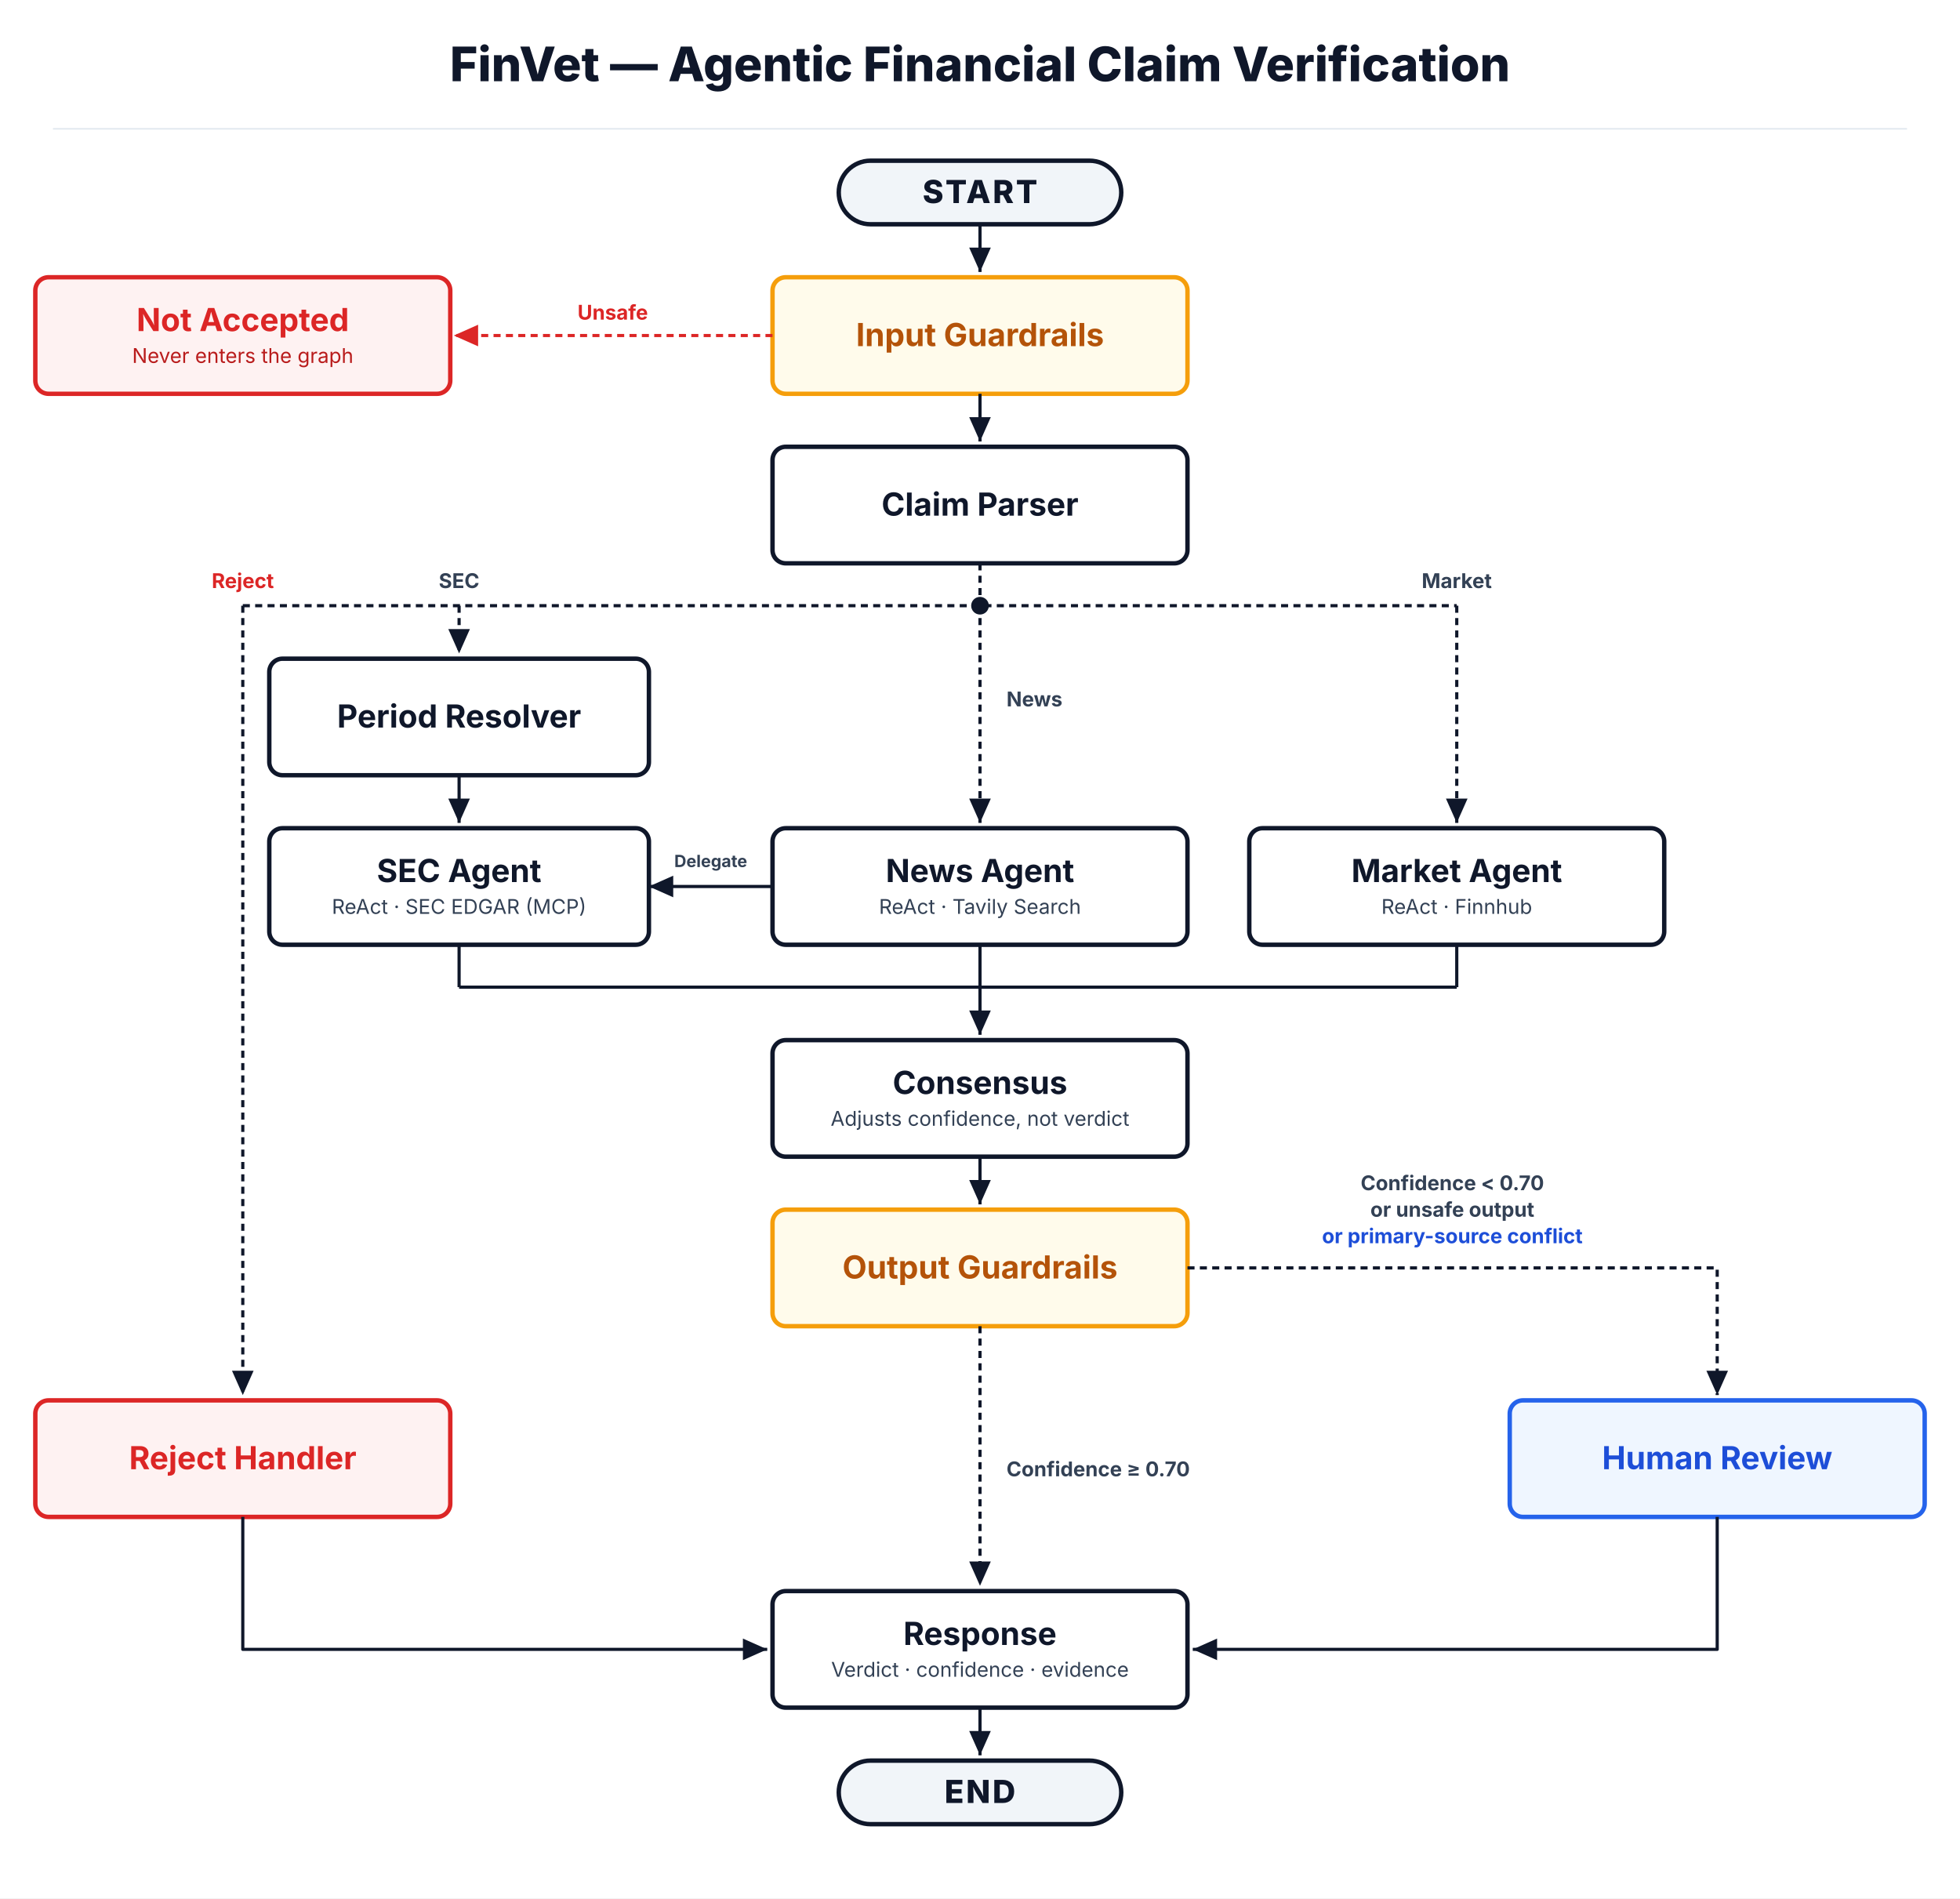
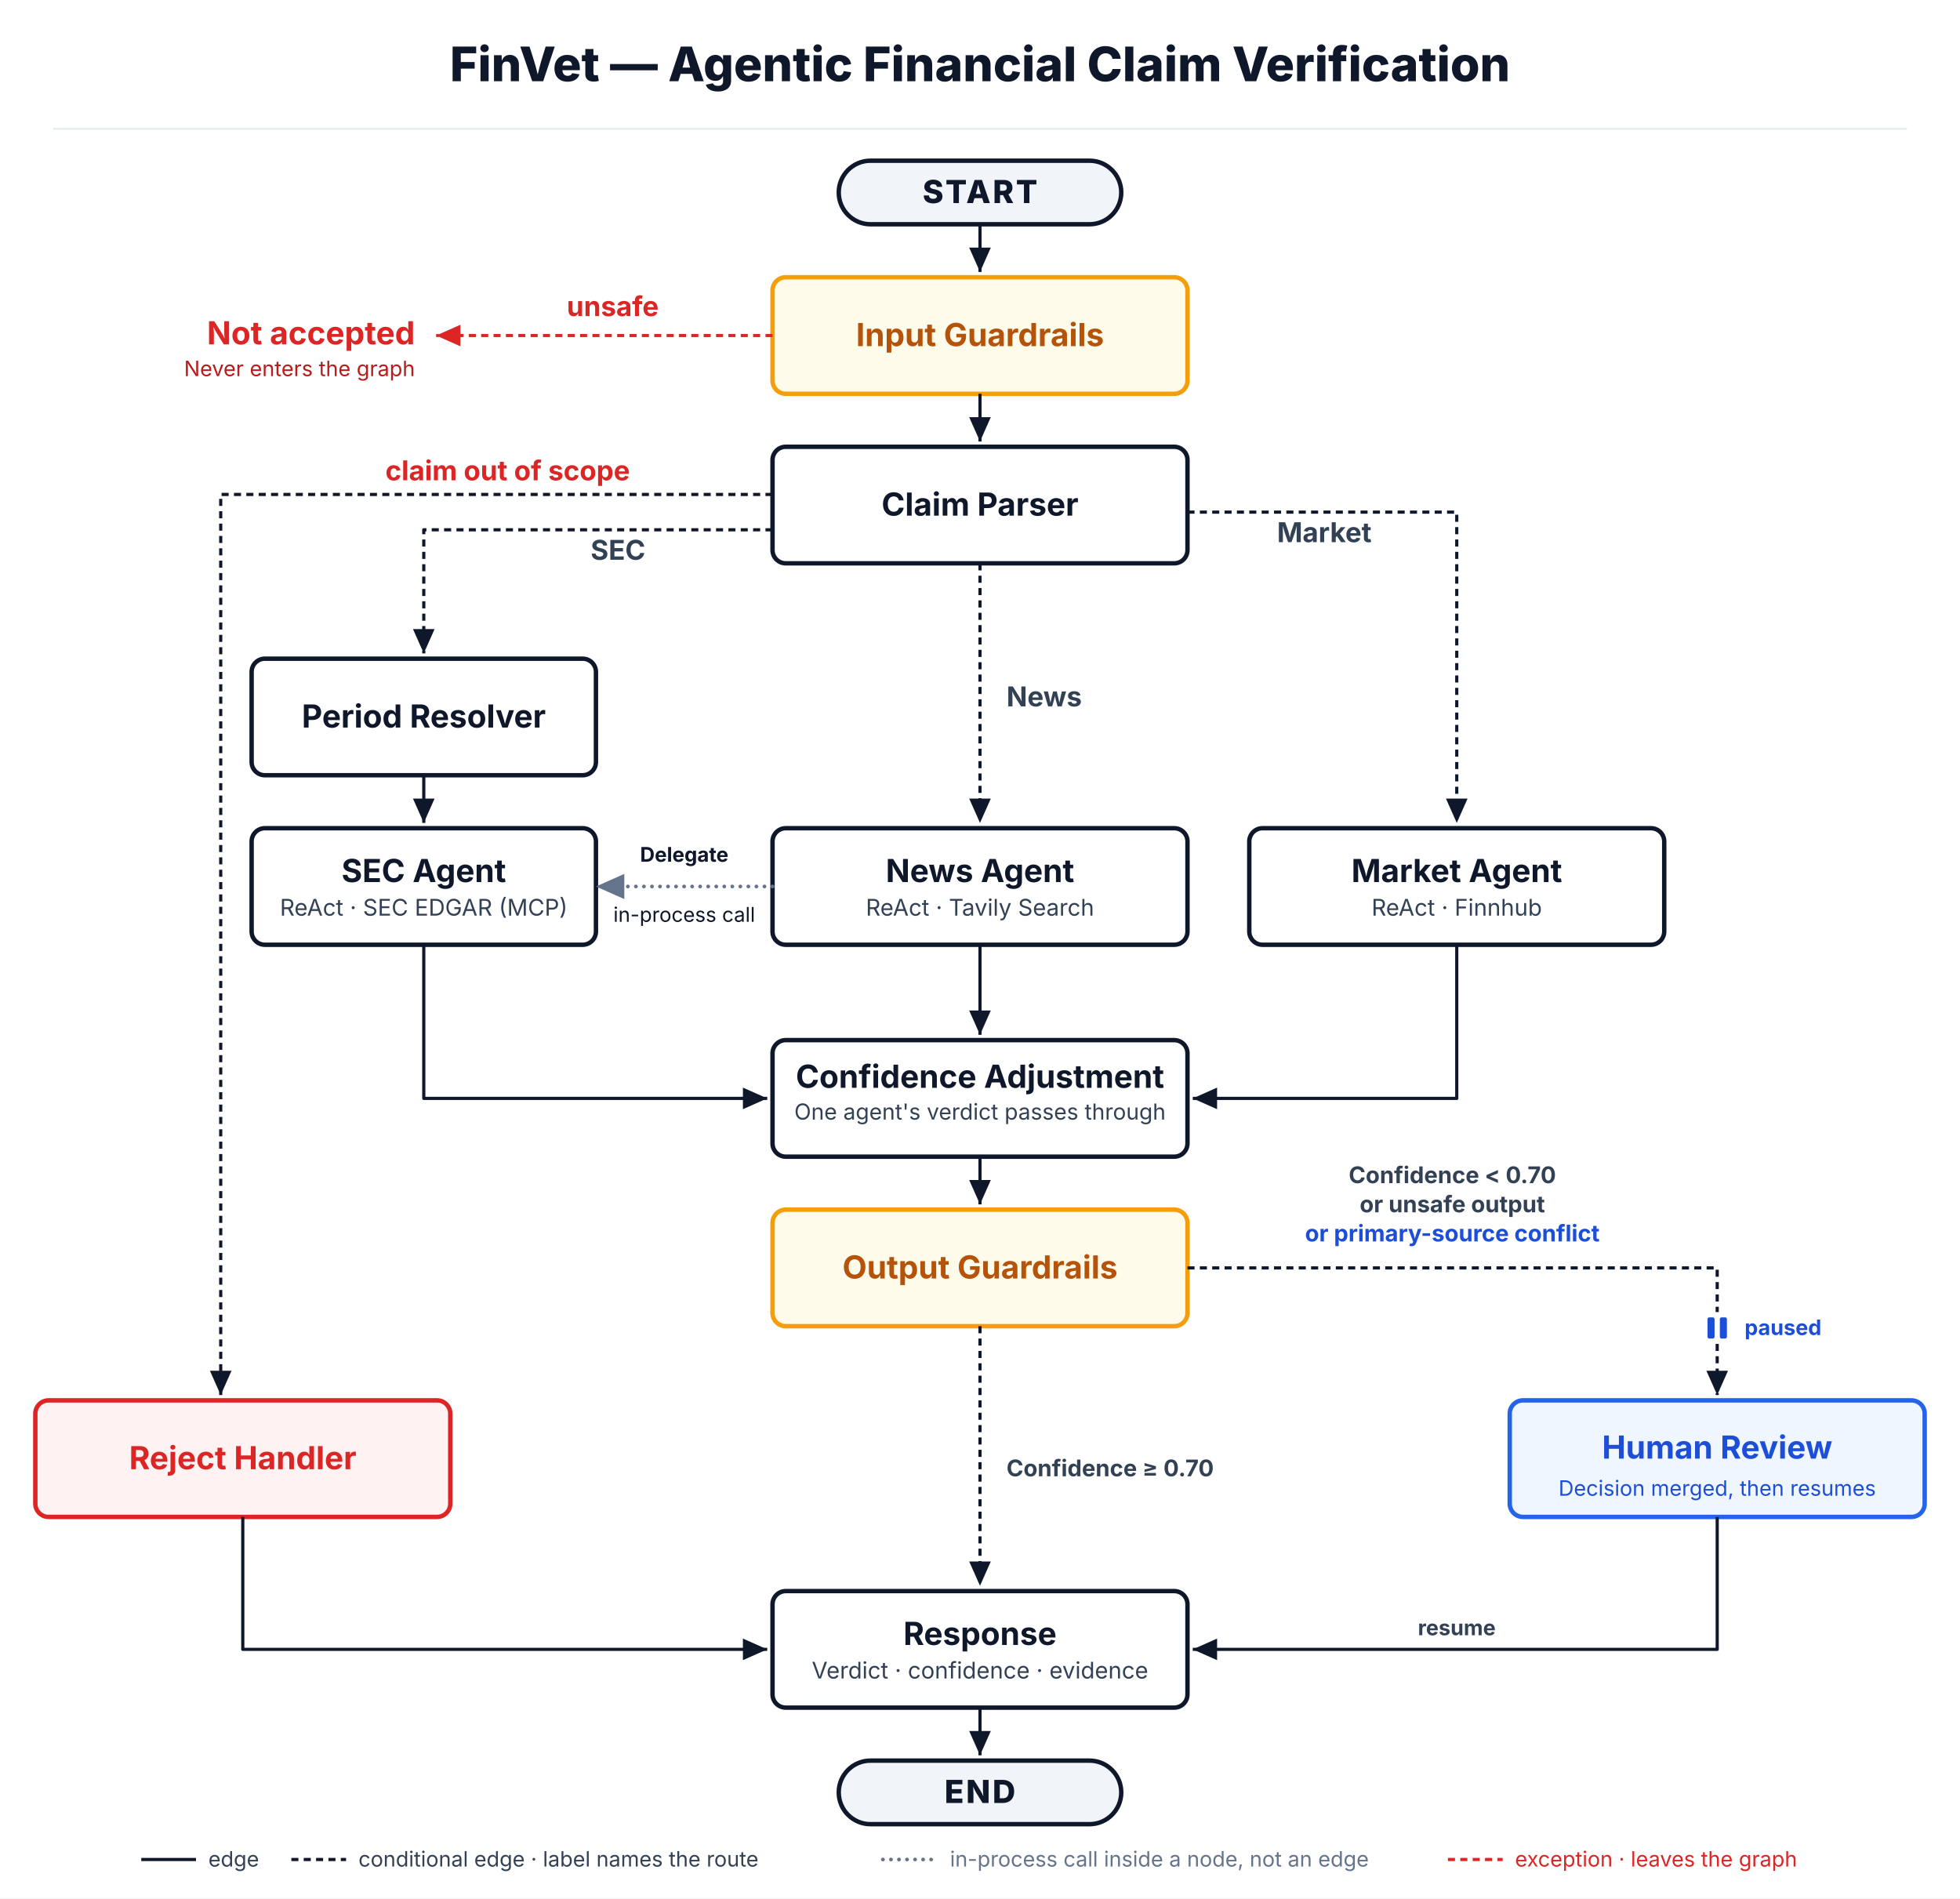
<svg xmlns="http://www.w3.org/2000/svg" viewBox="0 0 2220 2150" width="2220" height="2150" font-family="Inter, -apple-system, BlinkMacSystemFont, 'Segoe UI', Roboto, Helvetica, Arial, sans-serif">
  <defs>
    <marker id="ar" viewBox="0 0 10 10" refX="9" refY="5" markerWidth="8.5" markerHeight="8.5" orient="auto-start-reverse">
      <path d="M 0 1 L 9 5 L 0 9 z" fill="#0F172A" />
    </marker>
    <marker id="arR" viewBox="0 0 10 10" refX="9" refY="5" markerWidth="8.5" markerHeight="8.5" orient="auto-start-reverse">
      <path d="M 0 1 L 9 5 L 0 9 z" fill="#DC2626" />
+     </marker>
+     <marker id="arG" viewBox="0 0 10 10" refX="9" refY="5" markerWidth="8.5" markerHeight="8.5" orient="auto-start-reverse">
+       <path d="M 0 1 L 9 5 L 0 9 z" fill="#64748B" />
    </marker>
  </defs>
  <rect width="2220" height="2150" fill="#FFFFFF" />
  <text x="1110" y="92" fill="#0F172A" font-size="54" font-weight="800" text-anchor="middle">FinVet — Agentic Financial Claim Verification</text>
  <rect x="60" y="145" width="2100" height="1.8" fill="#E2E8F0" />
  <rect x="950.0" y="182" width="320" height="72" rx="36.0" fill="#F1F5F9" stroke="#0F172A" stroke-width="5.0" />
  <text x="1110" y="230.0" fill="#0F172A" font-size="36" font-weight="800" text-anchor="middle" letter-spacing="2.4">START</text>
  <path d="M 1110 254 L 1110 308" fill="none" stroke="#0F172A" stroke-width="3.6" marker-end="url(#ar)" stroke-linejoin="round" />
  <rect x="875" y="314" width="470" height="132" rx="15" fill="#FFFBEB" stroke="#F59E0B" stroke-width="5.0" />
  <text x="1110.0" y="392.0" fill="#B45309" font-size="36" font-weight="700" text-anchor="middle">Input Guardrails</text>
-   <rect x="40" y="314" width="470" height="132" rx="15" fill="#FEF2F2" stroke="#DC2626" stroke-width="5.0" />
-   <text x="275.0" y="375.0" fill="#DC2626" font-size="36" font-weight="700" text-anchor="middle">Not Accepted</text>
-   <text x="275.0" y="411.0" fill="#B91C1C" font-size="23" text-anchor="middle">Never enters the graph</text>
-   <path d="M 875 380 L 514 380" fill="none" stroke="#DC2626" stroke-width="3.6" stroke-dasharray="8 6" marker-end="url(#arR)" stroke-linejoin="round" />
-   <text x="694" y="362" fill="#DC2626" font-size="23" font-weight="700" text-anchor="middle">Unsafe</text>
+   <text x="470" y="390" fill="#DC2626" font-size="36" font-weight="700" text-anchor="end">Not accepted</text>
+   <text x="470" y="426" fill="#B91C1C" font-size="24" text-anchor="end">Never enters the graph</text>
+   <path d="M 875 380 L 494 380" fill="none" stroke="#DC2626" stroke-width="3.6" stroke-dasharray="8 6" marker-end="url(#arR)" stroke-linejoin="round" />
+   <text x="694" y="358" fill="#DC2626" font-size="31" font-weight="700" text-anchor="middle">unsafe</text>
  <path d="M 1110 446 L 1110 500" fill="none" stroke="#0F172A" stroke-width="3.6" marker-end="url(#ar)" stroke-linejoin="round" />
  <rect x="875" y="506" width="470" height="132" rx="15" fill="#FFFFFF" stroke="#0F172A" stroke-width="5.0" />
  <text x="1110.0" y="584.0" fill="#0F172A" font-size="36" font-weight="700" text-anchor="middle">Claim Parser</text>
-   <path d="M 1110 638 L 1110 686" fill="none" stroke="#0F172A" stroke-width="3.6" stroke-dasharray="8 6" stroke-linejoin="round" />
-   <circle cx="1110" cy="686" r="10" fill="#0F172A" />
-   <path d="M 275 686 L 1650 686" fill="none" stroke="#0F172A" stroke-width="3.6" stroke-dasharray="8 6" stroke-linejoin="round" />
-   <path d="M 275 686 L 275 1580" fill="none" stroke="#0F172A" stroke-width="3.6" stroke-dasharray="8 6" marker-end="url(#ar)" stroke-linejoin="round" />
-   <path d="M 520 686 L 520 740" fill="none" stroke="#0F172A" stroke-width="3.6" stroke-dasharray="8 6" marker-end="url(#ar)" stroke-linejoin="round" />
-   <path d="M 1110 686 L 1110 932" fill="none" stroke="#0F172A" stroke-width="3.6" stroke-dasharray="8 6" marker-end="url(#ar)" stroke-linejoin="round" />
-   <path d="M 1650 686 L 1650 932" fill="none" stroke="#0F172A" stroke-width="3.6" stroke-dasharray="8 6" marker-end="url(#ar)" stroke-linejoin="round" />
-   <text x="275" y="666" fill="#DC2626" font-size="23" font-weight="700" text-anchor="middle">Reject</text>
-   <text x="520" y="666" fill="#334155" font-size="23" font-weight="700" text-anchor="middle">SEC</text>
-   <text x="1650" y="666" fill="#334155" font-size="23" font-weight="700" text-anchor="middle">Market</text>
-   <text x="1140" y="800" fill="#334155" font-size="23" font-weight="700" text-anchor="start">News</text>
-   <rect x="305" y="746" width="430" height="132" rx="15" fill="#FFFFFF" stroke="#0F172A" stroke-width="5.0" />
-   <text x="520.0" y="824.0" fill="#0F172A" font-size="36" font-weight="700" text-anchor="middle">Period Resolver</text>
-   <path d="M 520 878 L 520 932" fill="none" stroke="#0F172A" stroke-width="3.6" marker-end="url(#ar)" stroke-linejoin="round" />
-   <rect x="305" y="938" width="430" height="132" rx="15" fill="#FFFFFF" stroke="#0F172A" stroke-width="5.0" />
-   <text x="520.0" y="999.0" fill="#0F172A" font-size="36" font-weight="700" text-anchor="middle">SEC Agent</text>
-   <text x="520.0" y="1035.0" fill="#334155" font-size="23" text-anchor="middle">ReAct · SEC EDGAR (MCP)</text>
+   <path d="M 875 560 L 250 560 L 250 1580" fill="none" stroke="#0F172A" stroke-width="3.6" stroke-dasharray="8 6" marker-end="url(#ar)" stroke-linejoin="round" />
+   <text x="575" y="544" fill="#DC2626" font-size="31" font-weight="700" text-anchor="middle">claim out of scope</text>
+   <path d="M 875 600 L 480 600 L 480 740" fill="none" stroke="#0F172A" stroke-width="3.6" stroke-dasharray="8 6" marker-end="url(#ar)" stroke-linejoin="round" />
+   <text x="700" y="634" fill="#334155" font-size="31" font-weight="700" text-anchor="middle">SEC</text>
+   <path d="M 1110 638 L 1110 932" fill="none" stroke="#0F172A" stroke-width="3.6" stroke-dasharray="8 6" marker-end="url(#ar)" stroke-linejoin="round" />
+   <text x="1140" y="800" fill="#334155" font-size="31" font-weight="700" text-anchor="start">News</text>
+   <path d="M 1345 580 L 1650 580 L 1650 932" fill="none" stroke="#0F172A" stroke-width="3.6" stroke-dasharray="8 6" marker-end="url(#ar)" stroke-linejoin="round" />
+   <text x="1500" y="614" fill="#334155" font-size="31" font-weight="700" text-anchor="middle">Market</text>
+   <rect x="285" y="746" width="390" height="132" rx="15" fill="#FFFFFF" stroke="#0F172A" stroke-width="5.0" />
+   <text x="480.0" y="824.0" fill="#0F172A" font-size="36" font-weight="700" text-anchor="middle">Period Resolver</text>
+   <path d="M 480 878 L 480 932" fill="none" stroke="#0F172A" stroke-width="3.6" marker-end="url(#ar)" stroke-linejoin="round" />
+   <rect x="285" y="938" width="390" height="132" rx="15" fill="#FFFFFF" stroke="#0F172A" stroke-width="5.0" />
+   <text x="480.0" y="999.0" fill="#0F172A" font-size="36" font-weight="700" text-anchor="middle">SEC Agent</text>
+   <text x="480.0" y="1037.0" fill="#334155" font-size="26" text-anchor="middle">ReAct · SEC EDGAR (MCP)</text>
  <rect x="875" y="938" width="470" height="132" rx="15" fill="#FFFFFF" stroke="#0F172A" stroke-width="5.0" />
  <text x="1110.0" y="999.0" fill="#0F172A" font-size="36" font-weight="700" text-anchor="middle">News Agent</text>
-   <text x="1110.0" y="1035.0" fill="#334155" font-size="23" text-anchor="middle">ReAct · Tavily Search</text>
+   <text x="1110.0" y="1037.0" fill="#334155" font-size="26" text-anchor="middle">ReAct · Tavily Search</text>
  <rect x="1415" y="938" width="470" height="132" rx="15" fill="#FFFFFF" stroke="#0F172A" stroke-width="5.0" />
  <text x="1650.0" y="999.0" fill="#0F172A" font-size="36" font-weight="700" text-anchor="middle">Market Agent</text>
-   <text x="1650.0" y="1035.0" fill="#334155" font-size="23" text-anchor="middle">ReAct · Finnhub</text>
-   <path d="M 875 1004 L 735 1004" fill="none" stroke="#0F172A" stroke-width="3.6" marker-end="url(#ar)" stroke-linejoin="round" />
-   <text x="805" y="982" fill="#334155" font-size="19" font-weight="700" text-anchor="middle">Delegate</text>
-   <path d="M 520 1070 L 520 1118" fill="none" stroke="#0F172A" stroke-width="3.6" stroke-linejoin="round" />
-   <path d="M 1110 1070 L 1110 1118" fill="none" stroke="#0F172A" stroke-width="3.6" stroke-linejoin="round" />
-   <path d="M 1650 1070 L 1650 1118" fill="none" stroke="#0F172A" stroke-width="3.6" stroke-linejoin="round" />
-   <path d="M 520 1118 L 1650 1118" fill="none" stroke="#0F172A" stroke-width="3.6" stroke-linejoin="round" />
-   <path d="M 1110 1118 L 1110 1172" fill="none" stroke="#0F172A" stroke-width="3.6" marker-end="url(#ar)" stroke-linejoin="round" />
+   <text x="1650.0" y="1037.0" fill="#334155" font-size="26" text-anchor="middle">ReAct · Finnhub</text>
+   <path d="M 875 1004 L 675 1004" fill="none" stroke="#64748B" stroke-width="4.2" stroke-dasharray="0.1 9" stroke-linecap="round" marker-end="url(#arG)" />
+   <text x="775" y="976" fill="#0F172A" font-size="23" font-weight="700" text-anchor="middle">Delegate</text>
+   <text x="775" y="1044" fill="#0F172A" font-size="23" text-anchor="middle">in-process call</text>
+   <path d="M 1110 1070 L 1110 1172" fill="none" stroke="#0F172A" stroke-width="3.6" marker-end="url(#ar)" stroke-linejoin="round" />
+   <path d="M 480 1070 L 480 1244 L 869 1244" fill="none" stroke="#0F172A" stroke-width="3.6" marker-end="url(#ar)" stroke-linejoin="round" />
+   <path d="M 1650 1070 L 1650 1244 L 1351 1244" fill="none" stroke="#0F172A" stroke-width="3.6" marker-end="url(#ar)" stroke-linejoin="round" />
  <rect x="875" y="1178" width="470" height="132" rx="15" fill="#FFFFFF" stroke="#0F172A" stroke-width="5.0" />
-   <text x="1110.0" y="1239.0" fill="#0F172A" font-size="36" font-weight="700" text-anchor="middle">Consensus</text>
-   <text x="1110.0" y="1275.0" fill="#334155" font-size="23" text-anchor="middle">Adjusts confidence, not verdict</text>
+   <text x="1110.0" y="1232.0" fill="#0F172A" font-size="36" font-weight="700" text-anchor="middle">Confidence Adjustment</text>
+   <text x="1110.0" y="1268.0" fill="#334155" font-size="25" text-anchor="middle">One agent's verdict passes through</text>
  <path d="M 1110 1310 L 1110 1364" fill="none" stroke="#0F172A" stroke-width="3.6" marker-end="url(#ar)" stroke-linejoin="round" />
  <rect x="875" y="1370" width="470" height="132" rx="15" fill="#FFFBEB" stroke="#F59E0B" stroke-width="5.0" />
  <text x="1110.0" y="1448.0" fill="#B45309" font-size="36" font-weight="700" text-anchor="middle">Output Guardrails</text>
  <path d="M 1345 1436 L 1945 1436 L 1945 1580" fill="none" stroke="#0F172A" stroke-width="3.6" stroke-dasharray="8 6" marker-end="url(#ar)" stroke-linejoin="round" />
-   <text x="1645" y="1348" fill="#334155" font-size="23" font-weight="700" text-anchor="middle">Confidence &lt; 0.70</text>
-   <text x="1645" y="1378" fill="#334155" font-size="23" font-weight="700" text-anchor="middle">or unsafe output</text>
-   <text x="1645" y="1408" fill="#1D4ED8" font-size="23" font-weight="700" text-anchor="middle">or primary-source conflict</text>
+   <text x="1645" y="1340" fill="#334155" font-size="26" font-weight="700" text-anchor="middle">Confidence &lt; 0.70</text>
+   <text x="1645" y="1373" fill="#334155" font-size="26" font-weight="700" text-anchor="middle">or unsafe output</text>
+   <text x="1645" y="1406" fill="#1D4ED8" font-size="26" font-weight="700" text-anchor="middle">or primary-source conflict</text>
+   <rect x="1926" y="1486" width="38" height="36" fill="#FFFFFF" />
+   <rect x="1934" y="1492" width="8" height="24" rx="2" fill="#1D4ED8" />
+   <rect x="1948" y="1492" width="8" height="24" rx="2" fill="#1D4ED8" />
+   <text x="1976" y="1512" fill="#1D4ED8" font-size="24" font-weight="700" text-anchor="start">paused</text>
  <path d="M 1110 1502 L 1110 1796" fill="none" stroke="#0F172A" stroke-width="3.6" stroke-dasharray="8 6" marker-end="url(#ar)" stroke-linejoin="round" />
-   <text x="1140" y="1672" fill="#334155" font-size="23" font-weight="700" text-anchor="start">Confidence ≥ 0.70</text>
+   <text x="1140" y="1672" fill="#334155" font-size="26" font-weight="700" text-anchor="start">Confidence ≥ 0.70</text>
  <rect x="40" y="1586" width="470" height="132" rx="15" fill="#FEF2F2" stroke="#DC2626" stroke-width="5.0" />
  <text x="275.0" y="1664.0" fill="#DC2626" font-size="36" font-weight="700" text-anchor="middle">Reject Handler</text>
  <rect x="1710" y="1586" width="470" height="132" rx="15" fill="#EFF6FF" stroke="#2563EB" stroke-width="5.0" />
-   <text x="1945.0" y="1664.0" fill="#1D4ED8" font-size="36" font-weight="700" text-anchor="middle">Human Review</text>
+   <text x="1945.0" y="1652.0" fill="#1D4ED8" font-size="36" font-weight="700" text-anchor="middle">Human Review</text>
+   <text x="1945.0" y="1694.0" fill="#1D4ED8" font-size="24" text-anchor="middle">Decision merged, then resumes</text>
  <path d="M 275 1718 L 275 1868 L 869 1868" fill="none" stroke="#0F172A" stroke-width="3.6" marker-end="url(#ar)" stroke-linejoin="round" />
  <path d="M 1945 1718 L 1945 1868 L 1351 1868" fill="none" stroke="#0F172A" stroke-width="3.6" marker-end="url(#ar)" stroke-linejoin="round" />
+   <text x="1650" y="1852" fill="#334155" font-size="24" font-weight="700" text-anchor="middle">resume</text>
  <rect x="875" y="1802" width="470" height="132" rx="15" fill="#FFFFFF" stroke="#0F172A" stroke-width="5.0" />
  <text x="1110.0" y="1863.0" fill="#0F172A" font-size="36" font-weight="700" text-anchor="middle">Response</text>
-   <text x="1110.0" y="1899.0" fill="#334155" font-size="23" text-anchor="middle">Verdict · confidence · evidence</text>
+   <text x="1110.0" y="1901.0" fill="#334155" font-size="26" text-anchor="middle">Verdict · confidence · evidence</text>
  <path d="M 1110 1934 L 1110 1988" fill="none" stroke="#0F172A" stroke-width="3.6" marker-end="url(#ar)" stroke-linejoin="round" />
  <rect x="950.0" y="1994" width="320" height="72" rx="36.0" fill="#F1F5F9" stroke="#0F172A" stroke-width="5.0" />
  <text x="1110" y="2042.0" fill="#0F172A" font-size="36" font-weight="800" text-anchor="middle" letter-spacing="2.4">END</text>
+   <path d="M 160 2106 L 222 2106" fill="none" stroke="#0F172A" stroke-width="3.6" />
+   <text x="236" y="2114" fill="#334155" font-size="24" text-anchor="start">edge</text>
+   <path d="M 330 2106 L 392 2106" fill="none" stroke="#0F172A" stroke-width="3.6" stroke-dasharray="8 6" />
+   <text x="406" y="2114" fill="#334155" font-size="24" text-anchor="start">conditional edge · label names the route</text>
+   <path d="M 1000 2106 L 1062 2106" fill="none" stroke="#64748B" stroke-width="4.2" stroke-dasharray="0.1 9" stroke-linecap="round" />
+   <text x="1076" y="2114" fill="#64748B" font-size="24" text-anchor="start">in-process call inside a node, not an edge</text>
+   <path d="M 1640 2106 L 1702 2106" fill="none" stroke="#DC2626" stroke-width="3.6" stroke-dasharray="8 6" />
+   <text x="1716" y="2114" fill="#DC2626" font-size="24" text-anchor="start">exception · leaves the graph</text>
</svg>
